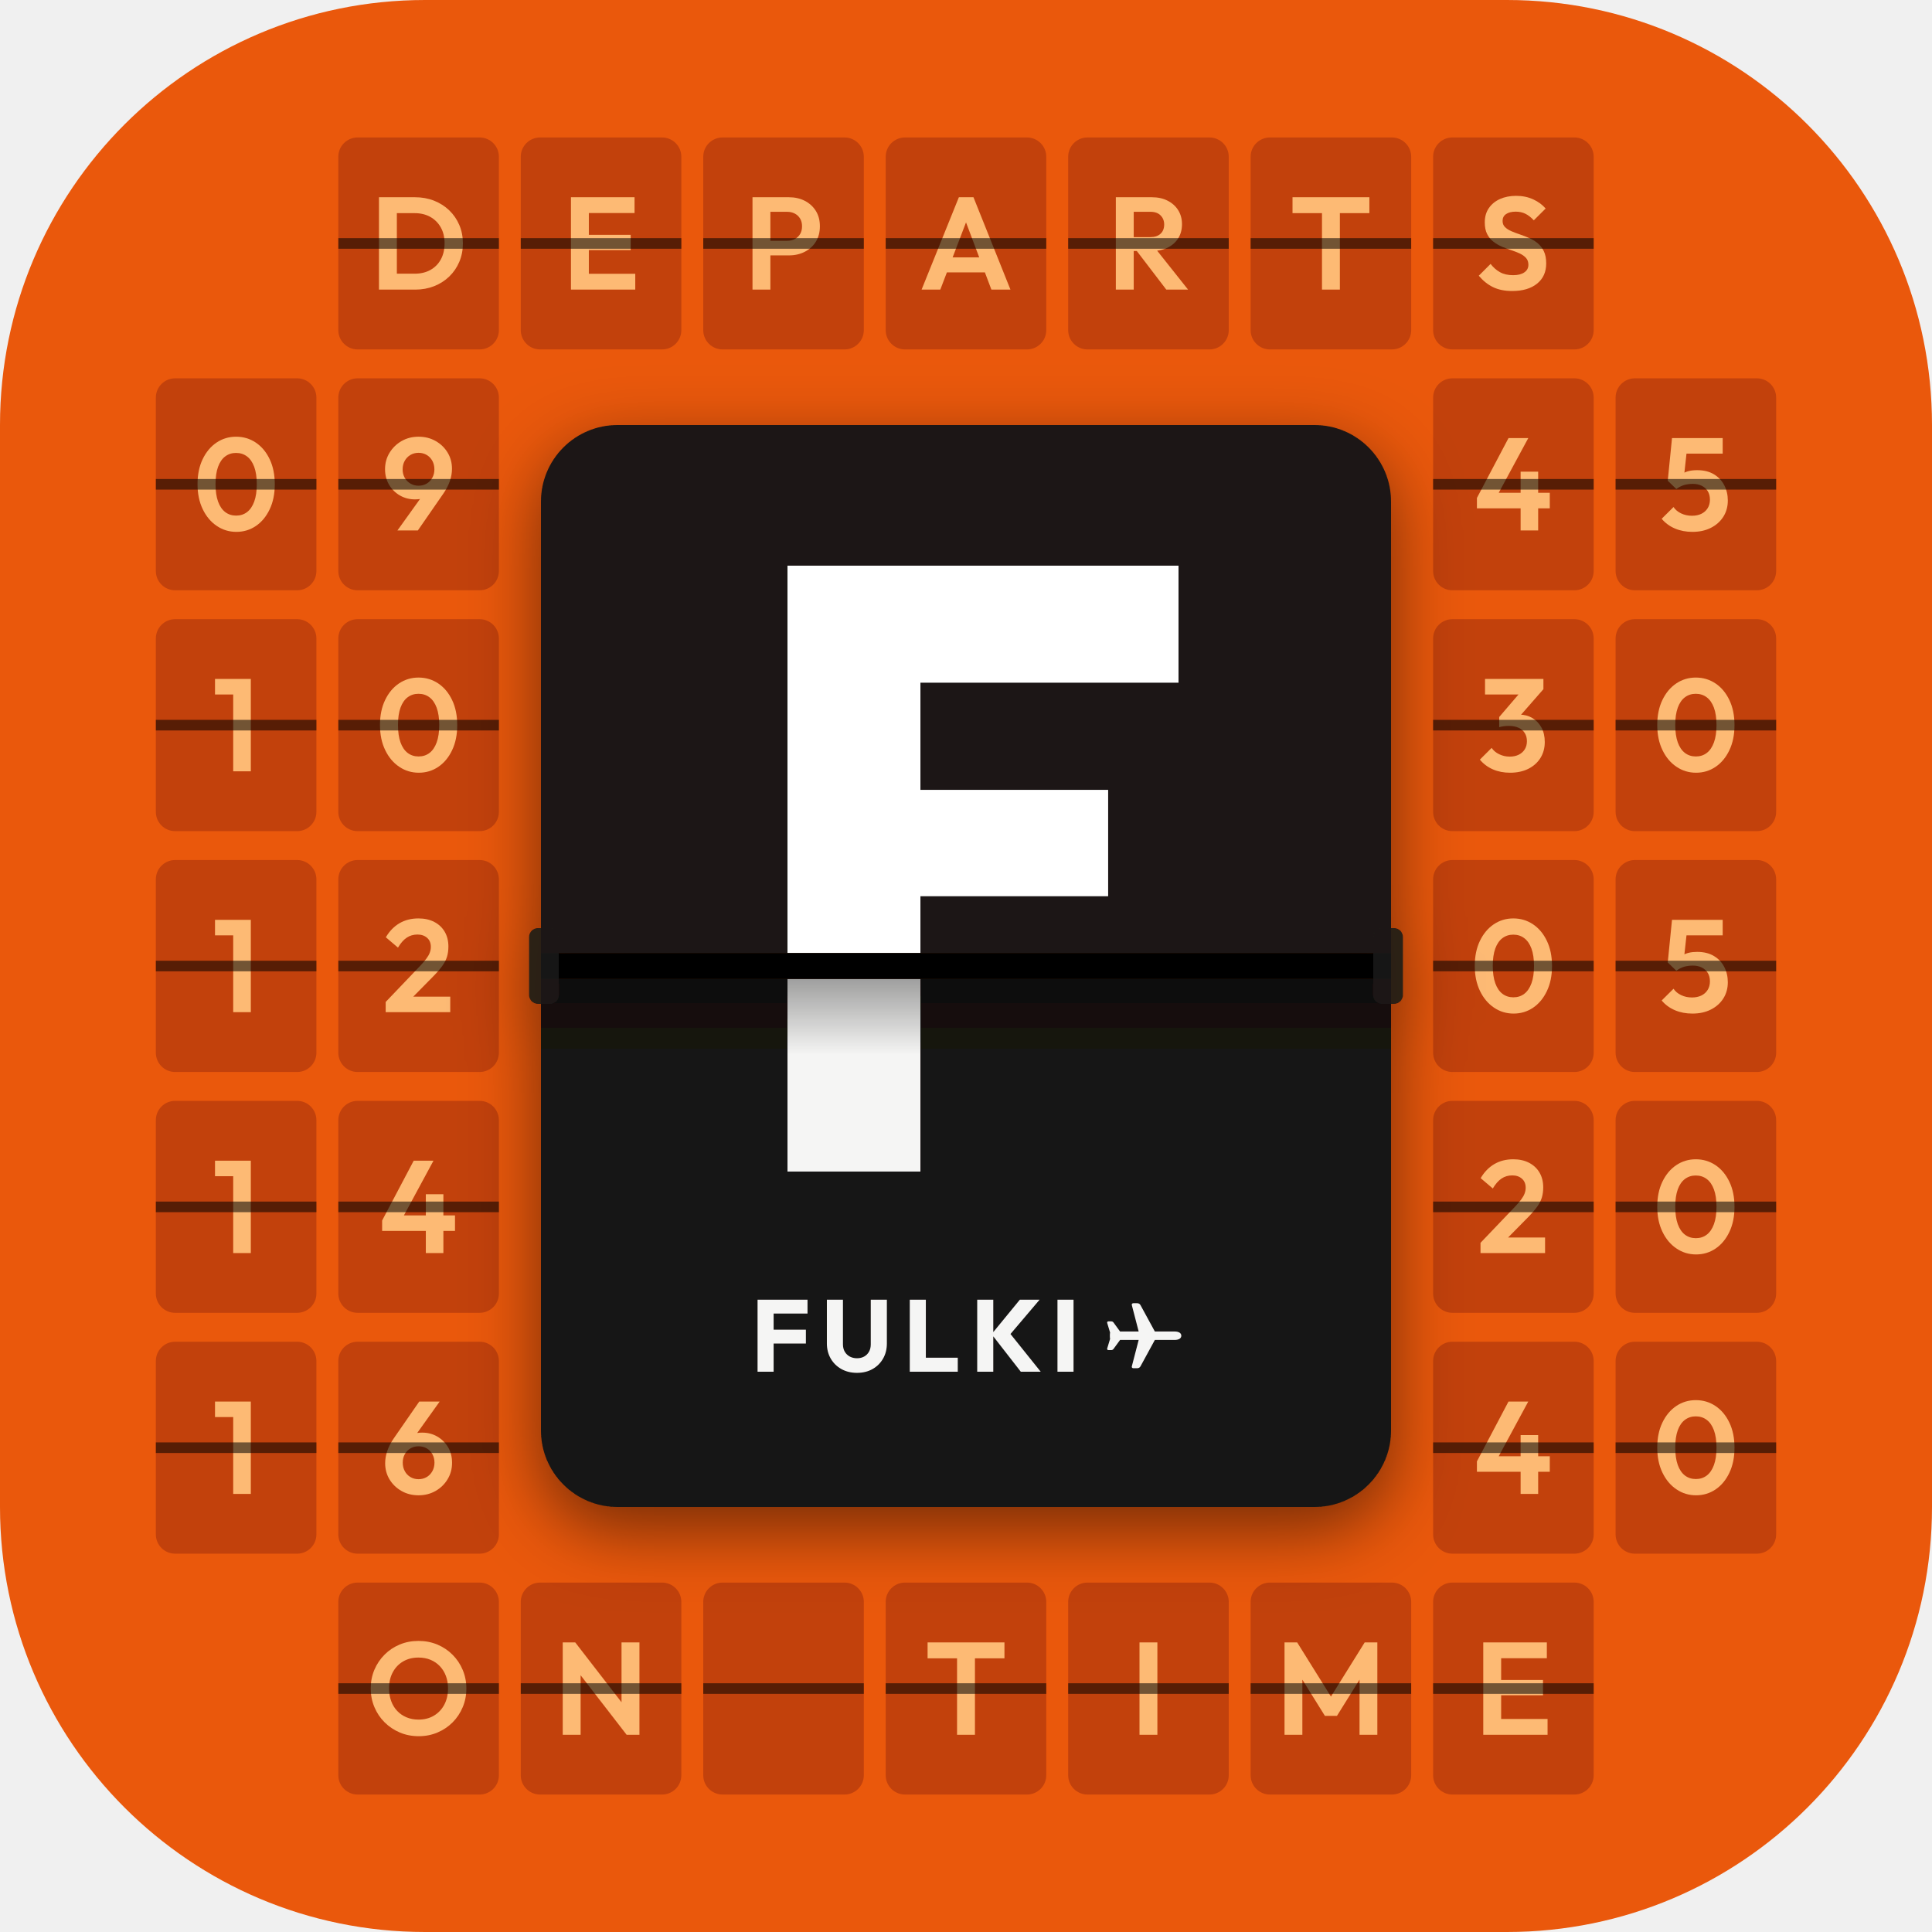
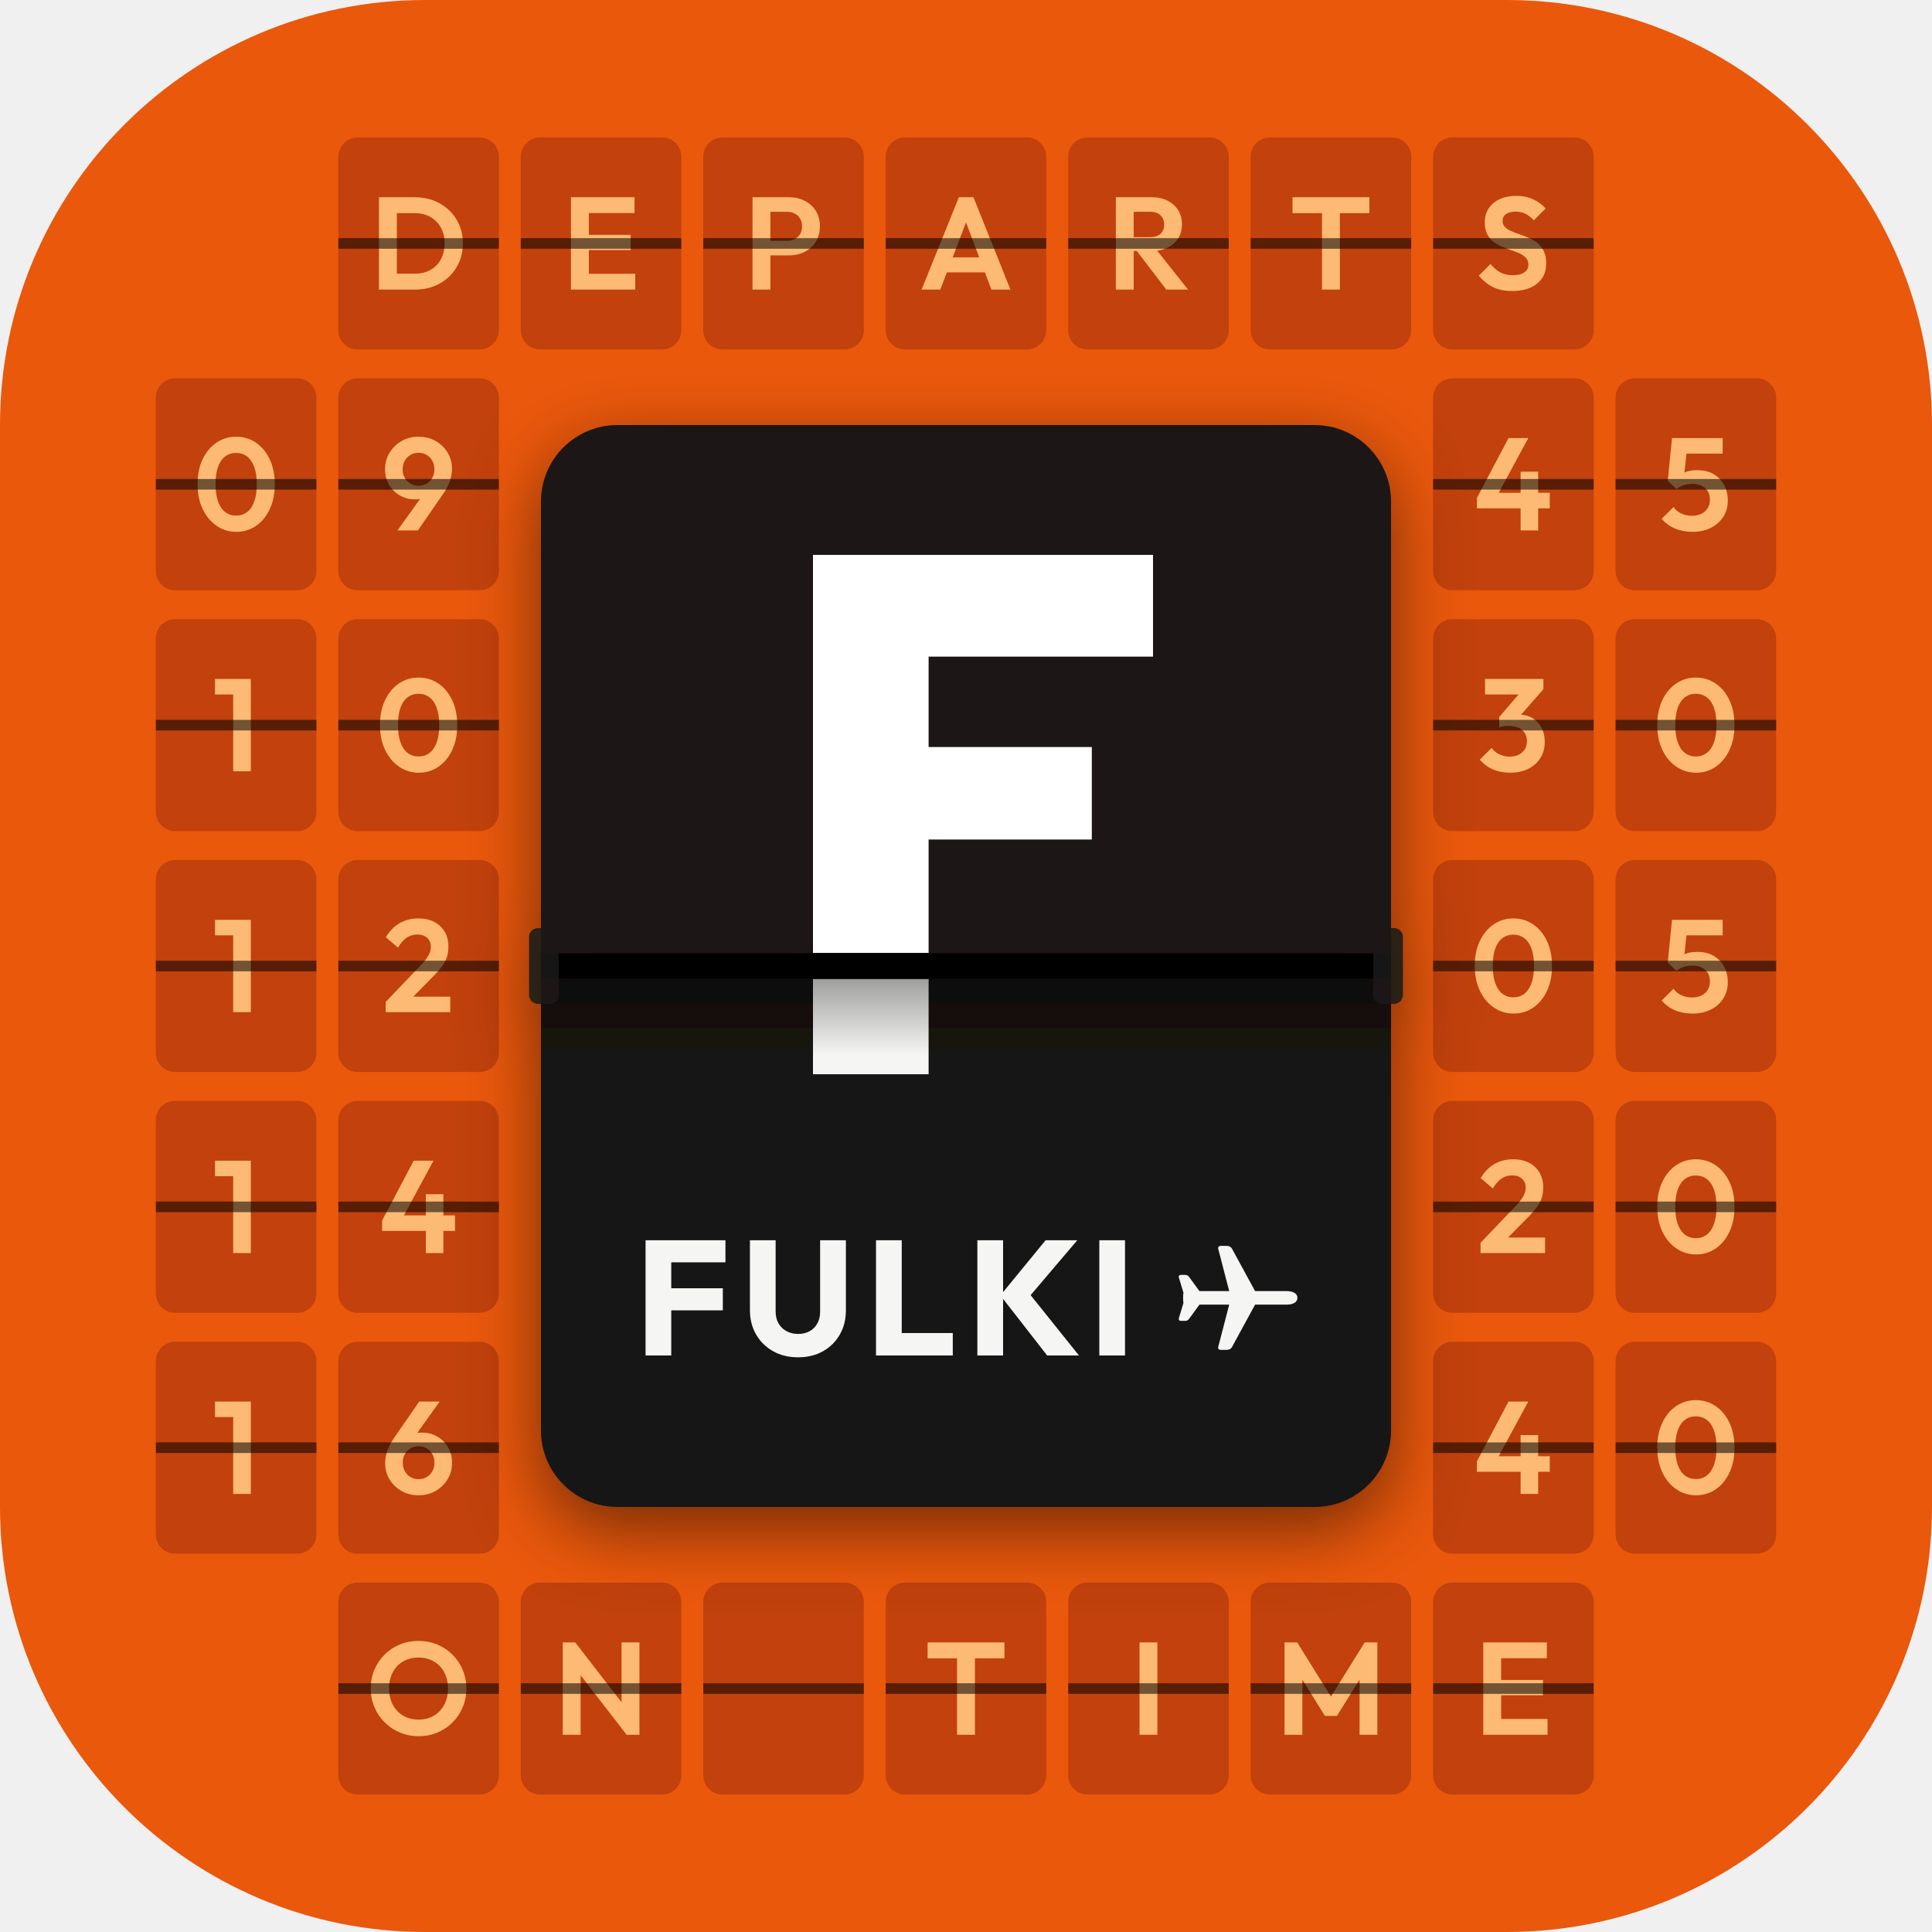
<svg xmlns="http://www.w3.org/2000/svg" viewBox="0 0 512 512" width="512" height="512" role="img" aria-label="Fulki Travel &amp; Tours">
  <defs>
    <clipPath id="tileborange">
      <rect width="512" height="512" rx="112.64" />
    </clipPath>
    <clipPath id="fcboranget">
      <rect x="143.36" y="112.64" width="225.28" height="139.92" />
    </clipPath>
    <clipPath id="fcborangeb">
      <rect x="143.36" y="259.44" width="225.28" height="139.92" />
    </clipPath>
    <linearGradient id="fcboranges" x1="0" y1="0" x2="0" y2="1">
      <stop offset="0" stop-color="#000" stop-opacity="0.35" />
      <stop offset="1" stop-color="#000" stop-opacity="0" />
    </linearGradient>
    <filter id="shborange" x="-20%" y="-20%" width="140%" height="140%">
      <feDropShadow dx="0" dy="6.14" stdDeviation="9.22" flood-color="#000" flood-opacity="0.5" />
    </filter>
  </defs>
  <g clip-path="url(#tileborange)">
    <rect width="512" height="512" fill="#EA580C" />
    <rect x="89.66" y="36.43" width="42.55" height="56.17" rx="5.11" fill="#C2410C" />
    <path fill="#FDBA74" transform="translate(97.93 76.75)" d="M5.73 0V-4.22H11.98Q14.35 -4.22 16.13 -5.21Q17.91 -6.2 18.9 -8.01Q19.89 -9.83 19.89 -12.28Q19.89 -14.7 18.88 -16.49Q17.87 -18.28 16.1 -19.27Q14.32 -20.26 11.98 -20.26H5.64V-24.48H12.06Q14.77 -24.48 17.09 -23.57Q19.4 -22.66 21.12 -21.01Q22.84 -19.36 23.79 -17.13Q24.74 -14.91 24.74 -12.24Q24.74 -9.6 23.79 -7.36Q22.84 -5.12 21.13 -3.47Q19.42 -1.82 17.12 -0.91Q14.81 0 12.13 0ZM2.5 0V-24.48H7.24V0Z" />
    <rect x="89.66" y="63.11" width="42.55" height="2.81" fill="#000" opacity="0.55" />
    <rect x="138.01" y="36.43" width="42.55" height="56.17" rx="5.11" fill="#C2410C" />
    <path fill="#FDBA74" transform="translate(148.81 76.75)" d="M2.5 0V-24.48H7.24V0ZM5.97 0V-4.19H19.54V0ZM5.97 -10.47V-14.52H18.33V-10.47ZM5.97 -20.29V-24.48H19.35V-20.29Z" />
    <rect x="138.01" y="63.11" width="42.55" height="2.81" fill="#000" opacity="0.55" />
    <rect x="186.37" y="36.43" width="42.55" height="56.17" rx="5.11" fill="#C2410C" />
    <path fill="#FDBA74" transform="translate(196.92 76.75)" d="M5.97 -9.07V-12.94H11.67Q12.8 -12.94 13.69 -13.39Q14.58 -13.85 15.11 -14.71Q15.63 -15.57 15.63 -16.78Q15.63 -17.98 15.11 -18.84Q14.58 -19.7 13.69 -20.16Q12.8 -20.62 11.67 -20.62H5.97V-24.48H12.16Q14.49 -24.48 16.34 -23.54Q18.2 -22.59 19.28 -20.87Q20.36 -19.15 20.36 -16.78Q20.36 -14.43 19.28 -12.69Q18.2 -10.96 16.34 -10.02Q14.49 -9.07 12.16 -9.07ZM2.5 0V-24.48H7.24V0Z" />
    <rect x="186.37" y="63.11" width="42.55" height="2.81" fill="#000" opacity="0.55" />
    <rect x="234.72" y="36.43" width="42.55" height="56.17" rx="5.11" fill="#C2410C" />
    <path fill="#FDBA74" transform="translate(243.55 76.75)" d="M0.68 0 10.56 -24.48H14.43L24.23 0H19.18L11.6 -20.08H13.32L5.64 0ZM5.92 -4.57V-8.54H19.08V-4.57Z" />
    <rect x="234.72" y="63.11" width="42.55" height="2.81" fill="#000" opacity="0.55" />
    <rect x="283.08" y="36.43" width="42.55" height="56.17" rx="5.11" fill="#C2410C" />
    <path fill="#FDBA74" transform="translate(293.21 76.75)" d="M5.97 -10.23V-13.91H11.65Q13.39 -13.91 14.35 -14.81Q15.31 -15.7 15.31 -17.26Q15.31 -18.7 14.36 -19.66Q13.42 -20.62 11.68 -20.62H5.97V-24.48H12.08Q14.45 -24.48 16.25 -23.55Q18.04 -22.63 19.04 -21.02Q20.03 -19.42 20.03 -17.34Q20.03 -15.19 19.03 -13.6Q18.03 -12.01 16.22 -11.12Q14.41 -10.23 12 -10.23ZM2.5 0V-24.48H7.24V0ZM15.87 0 7.78 -10.59 12.15 -11.95 21.64 0Z" />
    <rect x="283.08" y="63.11" width="42.55" height="2.81" fill="#000" opacity="0.55" />
    <rect x="331.43" y="36.43" width="42.55" height="56.17" rx="5.11" fill="#C2410C" />
    <path fill="#FDBA74" transform="translate(341.76 76.75)" d="M8.58 0V-23.96H13.32V0ZM0.77 -20.26V-24.48H21.14V-20.26Z" />
    <rect x="331.43" y="63.11" width="42.55" height="2.81" fill="#000" opacity="0.55" />
    <rect x="379.79" y="36.43" width="42.55" height="56.17" rx="5.11" fill="#C2410C" />
    <path fill="#FDBA74" transform="translate(391.16 76.75)" d="M9.59 0.37Q6.63 0.37 4.53 -0.65Q2.43 -1.66 0.73 -3.68L3.86 -6.81Q4.95 -5.39 6.37 -4.61Q7.79 -3.82 9.84 -3.82Q11.71 -3.82 12.79 -4.56Q13.88 -5.29 13.88 -6.58Q13.88 -7.69 13.25 -8.39Q12.62 -9.09 11.6 -9.57Q10.57 -10.05 9.33 -10.45Q8.1 -10.86 6.86 -11.38Q5.63 -11.91 4.61 -12.7Q3.58 -13.49 2.95 -14.72Q2.32 -15.95 2.32 -17.82Q2.32 -20.04 3.41 -21.61Q4.49 -23.18 6.37 -24.02Q8.25 -24.85 10.63 -24.85Q13.13 -24.85 15.15 -23.92Q17.17 -22.99 18.45 -21.49L15.31 -18.36Q14.24 -19.53 13.11 -20.09Q11.97 -20.66 10.53 -20.66Q8.91 -20.66 7.97 -20.02Q7.04 -19.39 7.04 -18.22Q7.04 -17.2 7.67 -16.58Q8.3 -15.95 9.32 -15.5Q10.35 -15.05 11.59 -14.64Q12.82 -14.22 14.06 -13.68Q15.29 -13.15 16.32 -12.31Q17.34 -11.47 17.97 -10.18Q18.6 -8.88 18.6 -6.95Q18.6 -3.54 16.19 -1.59Q13.77 0.37 9.59 0.37Z" />
    <rect x="379.79" y="63.11" width="42.55" height="2.81" fill="#000" opacity="0.55" />
    <rect x="41.30" y="100.26" width="42.55" height="56.17" rx="5.11" fill="#C2410C" />
    <path fill="#FDBA74" transform="translate(51.09 140.58)" d="M11.55 0.37Q8.68 0.37 6.35 -1.21Q4.01 -2.78 2.64 -5.63Q1.26 -8.48 1.26 -12.28Q1.26 -16.08 2.62 -18.9Q3.98 -21.73 6.29 -23.29Q8.61 -24.85 11.47 -24.85Q14.37 -24.85 16.7 -23.29Q19.02 -21.73 20.37 -18.9Q21.73 -16.07 21.73 -12.23Q21.73 -8.43 20.37 -5.59Q19.02 -2.75 16.72 -1.19Q14.41 0.37 11.55 0.37ZM11.49 -3.94Q13.16 -3.94 14.38 -4.87Q15.6 -5.8 16.28 -7.65Q16.96 -9.5 16.96 -12.27Q16.96 -15.01 16.28 -16.86Q15.6 -18.7 14.37 -19.62Q13.14 -20.55 11.46 -20.55Q9.83 -20.55 8.6 -19.63Q7.37 -18.71 6.7 -16.88Q6.03 -15.04 6.03 -12.29Q6.03 -9.51 6.7 -7.66Q7.37 -5.81 8.6 -4.87Q9.83 -3.94 11.49 -3.94Z" />
    <rect x="41.30" y="126.94" width="42.55" height="2.81" fill="#000" opacity="0.55" />
    <rect x="89.66" y="100.26" width="42.55" height="56.17" rx="5.11" fill="#C2410C" />
    <path fill="#FDBA74" transform="translate(101.04 140.58)" d="M4.28 0 11.72 -10.37 13.44 -10.88Q13.03 -10.09 12.49 -9.49Q11.95 -8.89 11.11 -8.57Q10.26 -8.24 8.92 -8.24Q6.75 -8.24 4.95 -9.27Q3.15 -10.3 2.08 -12.11Q1 -13.91 1 -16.25Q1 -18.64 2.19 -20.59Q3.39 -22.55 5.39 -23.7Q7.4 -24.85 9.88 -24.85Q12.4 -24.85 14.4 -23.71Q16.4 -22.58 17.57 -20.66Q18.74 -18.74 18.74 -16.35Q18.74 -13.11 16.48 -9.81L9.69 0ZM9.88 -11.86Q11.09 -11.86 12.05 -12.43Q13 -13 13.54 -13.99Q14.08 -14.97 14.08 -16.19Q14.08 -17.46 13.54 -18.45Q13 -19.44 12.05 -20.01Q11.09 -20.58 9.88 -20.58Q8.67 -20.58 7.72 -20.01Q6.76 -19.44 6.21 -18.45Q5.66 -17.46 5.66 -16.19Q5.66 -14.95 6.21 -13.97Q6.76 -13 7.73 -12.43Q8.7 -11.86 9.88 -11.86Z" />
    <rect x="89.66" y="126.94" width="42.55" height="2.81" fill="#000" opacity="0.55" />
    <rect x="379.79" y="100.26" width="42.55" height="56.17" rx="5.11" fill="#C2410C" />
    <path fill="#FDBA74" transform="translate(390.55 140.58)" d="M0.85 -8.62 9.22 -24.48H14.46L5.89 -8.62ZM0.85 -5.86V-8.62L2.6 -9.98H20.16V-5.86ZM12.43 0V-15.58H17.08V0Z" />
    <rect x="379.79" y="126.94" width="42.55" height="2.81" fill="#000" opacity="0.55" />
    <rect x="428.15" y="100.26" width="42.55" height="56.17" rx="5.11" fill="#C2410C" />
    <path fill="#FDBA74" transform="translate(439.79 140.58)" d="M8.72 0.37Q6.17 0.37 4.08 -0.52Q1.99 -1.41 0.57 -3.1L3.71 -6.21Q4.41 -5.16 5.71 -4.53Q7.02 -3.9 8.59 -3.9Q10.02 -3.9 11.08 -4.41Q12.15 -4.93 12.75 -5.89Q13.36 -6.85 13.36 -8.16Q13.36 -9.52 12.76 -10.45Q12.16 -11.38 11.14 -11.87Q10.12 -12.35 8.87 -12.35Q7.55 -12.35 6.48 -12.03Q5.42 -11.71 4.46 -10.98L4.73 -13.97Q5.41 -14.65 6.14 -15.09Q6.87 -15.53 7.79 -15.75Q8.72 -15.98 9.97 -15.98Q12.62 -15.98 14.43 -14.88Q16.24 -13.78 17.17 -11.96Q18.1 -10.14 18.1 -7.94Q18.1 -5.53 16.92 -3.65Q15.73 -1.78 13.63 -0.71Q11.52 0.37 8.72 0.37ZM4.46 -10.98 2.18 -13.18 3.31 -24.48H7.6L6.34 -13.01ZM4.02 -20.36 3.31 -24.48H16.74V-20.36Z" />
    <rect x="428.15" y="126.94" width="42.55" height="2.81" fill="#000" opacity="0.55" />
    <rect x="41.30" y="164.09" width="42.55" height="56.17" rx="5.11" fill="#C2410C" />
    <path fill="#FDBA74" transform="translate(56.19 204.41)" d="M5.61 0V-24.48H10.28V0ZM0.79 -20.36V-24.48H9.93V-20.36Z" />
    <rect x="41.30" y="190.77" width="42.55" height="2.81" fill="#000" opacity="0.55" />
    <rect x="89.66" y="164.09" width="42.55" height="56.17" rx="5.11" fill="#C2410C" />
    <path fill="#FDBA74" transform="translate(99.44 204.41)" d="M11.55 0.37Q8.68 0.37 6.35 -1.21Q4.01 -2.78 2.64 -5.63Q1.26 -8.48 1.26 -12.28Q1.26 -16.08 2.62 -18.9Q3.98 -21.73 6.29 -23.29Q8.61 -24.85 11.47 -24.85Q14.37 -24.85 16.7 -23.29Q19.02 -21.73 20.37 -18.9Q21.73 -16.07 21.73 -12.23Q21.73 -8.43 20.37 -5.59Q19.02 -2.75 16.72 -1.19Q14.41 0.37 11.55 0.37ZM11.49 -3.94Q13.16 -3.94 14.38 -4.87Q15.6 -5.8 16.28 -7.65Q16.96 -9.5 16.96 -12.27Q16.96 -15.01 16.28 -16.86Q15.6 -18.7 14.37 -19.62Q13.14 -20.55 11.46 -20.55Q9.83 -20.55 8.6 -19.63Q7.37 -18.71 6.7 -16.88Q6.03 -15.04 6.03 -12.29Q6.03 -9.51 6.7 -7.66Q7.37 -5.81 8.6 -4.87Q9.83 -3.94 11.49 -3.94Z" />
    <rect x="89.66" y="190.77" width="42.55" height="2.81" fill="#000" opacity="0.55" />
    <rect x="379.79" y="164.09" width="42.55" height="56.17" rx="5.11" fill="#C2410C" />
    <path fill="#FDBA74" transform="translate(391.49 204.41)" d="M8.68 0.37Q6.19 0.37 4.14 -0.52Q2.1 -1.41 0.69 -3.1L3.81 -6.21Q4.51 -5.16 5.81 -4.53Q7.1 -3.9 8.6 -3.9Q9.99 -3.9 11 -4.41Q12.01 -4.91 12.59 -5.83Q13.16 -6.76 13.16 -7.98Q13.16 -9.26 12.58 -10.16Q12.01 -11.06 10.93 -11.55Q9.86 -12.04 8.34 -12.04Q7.7 -12.04 7 -11.95Q6.31 -11.87 5.82 -11.69L7.91 -14.36Q8.76 -14.64 9.61 -14.83Q10.46 -15.02 11.22 -15.02Q13.1 -15.02 14.61 -14.12Q16.12 -13.22 17.01 -11.61Q17.89 -9.99 17.89 -7.78Q17.89 -5.37 16.74 -3.53Q15.58 -1.69 13.52 -0.66Q11.45 0.37 8.68 0.37ZM5.82 -11.69V-14.4L12.07 -21.7L17.53 -21.77L11.02 -14.33ZM2.06 -20.36V-24.48H17.53V-21.77L13.66 -20.36Z" />
    <rect x="379.79" y="190.77" width="42.55" height="2.81" fill="#000" opacity="0.55" />
    <rect x="428.15" y="164.09" width="42.55" height="56.17" rx="5.11" fill="#C2410C" />
    <path fill="#FDBA74" transform="translate(437.93 204.41)" d="M11.55 0.37Q8.68 0.37 6.35 -1.21Q4.01 -2.78 2.64 -5.63Q1.26 -8.48 1.26 -12.28Q1.26 -16.08 2.62 -18.9Q3.98 -21.73 6.29 -23.29Q8.61 -24.85 11.47 -24.85Q14.37 -24.85 16.7 -23.29Q19.02 -21.73 20.37 -18.9Q21.73 -16.07 21.73 -12.23Q21.73 -8.43 20.37 -5.59Q19.02 -2.75 16.72 -1.19Q14.41 0.37 11.55 0.37ZM11.49 -3.94Q13.16 -3.94 14.38 -4.87Q15.6 -5.8 16.28 -7.65Q16.96 -9.5 16.96 -12.27Q16.96 -15.01 16.28 -16.86Q15.6 -18.7 14.37 -19.62Q13.14 -20.55 11.46 -20.55Q9.83 -20.55 8.6 -19.63Q7.37 -18.71 6.7 -16.88Q6.03 -15.04 6.03 -12.29Q6.03 -9.51 6.7 -7.66Q7.37 -5.81 8.6 -4.87Q9.83 -3.94 11.49 -3.94Z" />
    <rect x="428.15" y="190.77" width="42.55" height="2.81" fill="#000" opacity="0.55" />
    <rect x="41.30" y="227.92" width="42.55" height="56.17" rx="5.11" fill="#C2410C" />
    <path fill="#FDBA74" transform="translate(56.19 268.24)" d="M5.61 0V-24.48H10.28V0ZM0.79 -20.36V-24.48H9.93V-20.36Z" />
    <rect x="41.30" y="254.60" width="42.55" height="2.81" fill="#000" opacity="0.55" />
    <rect x="89.66" y="227.92" width="42.55" height="56.17" rx="5.11" fill="#C2410C" />
    <path fill="#FDBA74" transform="translate(101.30 268.24)" d="M0.91 -2.71 10.12 -12.35Q11.1 -13.39 11.71 -14.22Q12.33 -15.05 12.6 -15.79Q12.88 -16.53 12.88 -17.31Q12.88 -18.84 11.88 -19.71Q10.89 -20.58 9.33 -20.58Q7.73 -20.58 6.49 -19.75Q5.24 -18.92 4.17 -17.11L0.95 -19.85Q2.4 -22.31 4.58 -23.58Q6.75 -24.85 9.59 -24.85Q11.99 -24.85 13.78 -23.92Q15.57 -22.99 16.55 -21.32Q17.53 -19.64 17.53 -17.41Q17.53 -15.91 17.16 -14.69Q16.79 -13.48 15.92 -12.28Q15.06 -11.07 13.58 -9.56L6.85 -2.73ZM0.91 0V-2.71L4.94 -4.12H18.02V0Z" />
    <rect x="89.66" y="254.60" width="42.55" height="2.81" fill="#000" opacity="0.55" />
    <rect x="379.79" y="227.92" width="42.55" height="56.17" rx="5.11" fill="#C2410C" />
    <path fill="#FDBA74" transform="translate(389.57 268.24)" d="M11.55 0.37Q8.68 0.37 6.35 -1.21Q4.01 -2.78 2.64 -5.63Q1.26 -8.48 1.26 -12.28Q1.26 -16.08 2.62 -18.9Q3.98 -21.73 6.29 -23.29Q8.61 -24.85 11.47 -24.85Q14.37 -24.85 16.7 -23.29Q19.02 -21.73 20.37 -18.9Q21.73 -16.07 21.73 -12.23Q21.73 -8.43 20.37 -5.59Q19.02 -2.75 16.72 -1.19Q14.41 0.37 11.55 0.37ZM11.49 -3.94Q13.16 -3.94 14.38 -4.87Q15.6 -5.8 16.28 -7.65Q16.96 -9.5 16.96 -12.27Q16.96 -15.01 16.28 -16.86Q15.6 -18.7 14.37 -19.62Q13.14 -20.55 11.46 -20.55Q9.83 -20.55 8.6 -19.63Q7.37 -18.71 6.7 -16.88Q6.03 -15.04 6.03 -12.29Q6.03 -9.51 6.7 -7.66Q7.37 -5.81 8.6 -4.87Q9.83 -3.94 11.49 -3.94Z" />
    <rect x="379.79" y="254.60" width="42.55" height="2.81" fill="#000" opacity="0.55" />
    <rect x="428.15" y="227.92" width="42.55" height="56.17" rx="5.11" fill="#C2410C" />
    <path fill="#FDBA74" transform="translate(439.79 268.24)" d="M8.72 0.37Q6.17 0.37 4.08 -0.52Q1.99 -1.41 0.57 -3.1L3.71 -6.21Q4.41 -5.16 5.71 -4.53Q7.02 -3.9 8.59 -3.9Q10.02 -3.9 11.08 -4.41Q12.15 -4.93 12.75 -5.89Q13.36 -6.85 13.36 -8.16Q13.36 -9.52 12.76 -10.45Q12.16 -11.38 11.14 -11.87Q10.12 -12.35 8.87 -12.35Q7.55 -12.35 6.48 -12.03Q5.42 -11.71 4.46 -10.98L4.73 -13.97Q5.41 -14.65 6.14 -15.09Q6.87 -15.53 7.79 -15.75Q8.72 -15.98 9.97 -15.98Q12.62 -15.98 14.43 -14.88Q16.24 -13.78 17.17 -11.96Q18.1 -10.14 18.1 -7.94Q18.1 -5.53 16.92 -3.65Q15.73 -1.78 13.63 -0.71Q11.52 0.37 8.72 0.37ZM4.46 -10.98 2.18 -13.18 3.31 -24.48H7.6L6.34 -13.01ZM4.02 -20.36 3.31 -24.48H16.74V-20.36Z" />
    <rect x="428.15" y="254.60" width="42.55" height="2.81" fill="#000" opacity="0.55" />
    <rect x="41.30" y="291.74" width="42.55" height="56.17" rx="5.11" fill="#C2410C" />
    <path fill="#FDBA74" transform="translate(56.19 332.07)" d="M5.61 0V-24.48H10.28V0ZM0.79 -20.36V-24.48H9.93V-20.36Z" />
    <rect x="41.30" y="318.43" width="42.55" height="2.81" fill="#000" opacity="0.55" />
    <rect x="89.66" y="291.74" width="42.55" height="56.17" rx="5.11" fill="#C2410C" />
    <path fill="#FDBA74" transform="translate(100.42 332.07)" d="M0.85 -8.62 9.22 -24.48H14.46L5.89 -8.62ZM0.85 -5.86V-8.62L2.6 -9.98H20.16V-5.86ZM12.43 0V-15.58H17.08V0Z" />
    <rect x="89.66" y="318.43" width="42.55" height="2.81" fill="#000" opacity="0.55" />
    <rect x="379.79" y="291.74" width="42.55" height="56.17" rx="5.11" fill="#C2410C" />
    <path fill="#FDBA74" transform="translate(391.44 332.07)" d="M0.91 -2.71 10.12 -12.35Q11.1 -13.39 11.71 -14.22Q12.33 -15.05 12.6 -15.79Q12.88 -16.53 12.88 -17.31Q12.88 -18.84 11.88 -19.71Q10.89 -20.58 9.33 -20.58Q7.73 -20.58 6.49 -19.75Q5.24 -18.92 4.17 -17.11L0.95 -19.85Q2.4 -22.31 4.58 -23.58Q6.75 -24.85 9.59 -24.85Q11.99 -24.85 13.78 -23.92Q15.57 -22.99 16.55 -21.32Q17.53 -19.64 17.53 -17.41Q17.53 -15.91 17.16 -14.69Q16.79 -13.48 15.92 -12.28Q15.06 -11.07 13.58 -9.56L6.85 -2.73ZM0.91 0V-2.71L4.94 -4.12H18.02V0Z" />
    <rect x="379.79" y="318.43" width="42.55" height="2.81" fill="#000" opacity="0.55" />
    <rect x="428.15" y="291.74" width="42.55" height="56.17" rx="5.11" fill="#C2410C" />
    <path fill="#FDBA74" transform="translate(437.93 332.07)" d="M11.55 0.37Q8.68 0.37 6.35 -1.21Q4.01 -2.78 2.64 -5.63Q1.26 -8.48 1.26 -12.28Q1.26 -16.08 2.62 -18.9Q3.98 -21.73 6.29 -23.29Q8.61 -24.85 11.47 -24.85Q14.37 -24.85 16.7 -23.29Q19.02 -21.73 20.37 -18.9Q21.73 -16.07 21.73 -12.23Q21.73 -8.43 20.37 -5.59Q19.02 -2.75 16.72 -1.19Q14.41 0.37 11.55 0.37ZM11.49 -3.94Q13.16 -3.94 14.38 -4.87Q15.6 -5.8 16.28 -7.65Q16.96 -9.5 16.96 -12.27Q16.96 -15.01 16.28 -16.86Q15.6 -18.7 14.37 -19.62Q13.14 -20.55 11.46 -20.55Q9.83 -20.55 8.6 -19.63Q7.37 -18.71 6.7 -16.88Q6.03 -15.04 6.03 -12.29Q6.03 -9.51 6.7 -7.66Q7.37 -5.81 8.6 -4.87Q9.83 -3.94 11.49 -3.94Z" />
    <rect x="428.15" y="318.43" width="42.55" height="2.81" fill="#000" opacity="0.55" />
    <rect x="41.30" y="355.57" width="42.55" height="56.17" rx="5.11" fill="#C2410C" />
    <path fill="#FDBA74" transform="translate(56.19 395.90)" d="M5.61 0V-24.48H10.28V0ZM0.79 -20.36V-24.48H9.93V-20.36Z" />
    <rect x="41.30" y="382.25" width="42.55" height="2.81" fill="#000" opacity="0.55" />
    <rect x="89.66" y="355.57" width="42.55" height="56.17" rx="5.11" fill="#C2410C" />
    <path fill="#FDBA74" transform="translate(101.04 395.90)" d="M9.88 0.37Q7.37 0.37 5.37 -0.77Q3.36 -1.91 2.19 -3.84Q1.03 -5.76 1.03 -8.13Q1.03 -11.37 3.28 -14.67L10.07 -24.48H15.48L8.07 -14.11L6.32 -13.6Q6.73 -14.42 7.27 -15.01Q7.81 -15.59 8.67 -15.92Q9.53 -16.24 10.85 -16.24Q13.05 -16.24 14.83 -15.21Q16.61 -14.18 17.69 -12.39Q18.76 -10.6 18.76 -8.24Q18.76 -5.84 17.58 -3.89Q16.4 -1.93 14.39 -0.78Q12.37 0.37 9.88 0.37ZM9.88 -3.9Q11.09 -3.9 12.05 -4.47Q13 -5.04 13.55 -6.04Q14.1 -7.04 14.1 -8.29Q14.1 -9.53 13.55 -10.52Q13 -11.51 12.05 -12.07Q11.09 -12.62 9.88 -12.62Q8.67 -12.62 7.72 -12.05Q6.76 -11.48 6.23 -10.51Q5.69 -9.53 5.69 -8.29Q5.69 -7.04 6.23 -6.04Q6.76 -5.04 7.72 -4.47Q8.67 -3.9 9.88 -3.9Z" />
    <rect x="89.66" y="382.25" width="42.55" height="2.81" fill="#000" opacity="0.55" />
    <rect x="379.79" y="355.57" width="42.55" height="56.17" rx="5.11" fill="#C2410C" />
    <path fill="#FDBA74" transform="translate(390.55 395.90)" d="M0.85 -8.62 9.22 -24.48H14.46L5.89 -8.62ZM0.85 -5.86V-8.62L2.6 -9.98H20.16V-5.86ZM12.43 0V-15.58H17.08V0Z" />
    <rect x="379.79" y="382.25" width="42.55" height="2.81" fill="#000" opacity="0.55" />
    <rect x="428.15" y="355.57" width="42.55" height="56.17" rx="5.11" fill="#C2410C" />
    <path fill="#FDBA74" transform="translate(437.93 395.90)" d="M11.55 0.37Q8.68 0.37 6.35 -1.21Q4.01 -2.78 2.64 -5.63Q1.26 -8.48 1.26 -12.28Q1.26 -16.08 2.62 -18.9Q3.98 -21.73 6.29 -23.29Q8.61 -24.85 11.47 -24.85Q14.37 -24.85 16.7 -23.29Q19.02 -21.73 20.37 -18.9Q21.73 -16.07 21.73 -12.23Q21.73 -8.43 20.37 -5.59Q19.02 -2.75 16.72 -1.19Q14.41 0.37 11.55 0.37ZM11.49 -3.94Q13.16 -3.94 14.38 -4.87Q15.6 -5.8 16.28 -7.65Q16.96 -9.5 16.96 -12.27Q16.96 -15.01 16.28 -16.86Q15.6 -18.7 14.37 -19.62Q13.14 -20.55 11.46 -20.55Q9.83 -20.55 8.6 -19.63Q7.37 -18.71 6.7 -16.88Q6.03 -15.04 6.03 -12.29Q6.03 -9.51 6.7 -7.66Q7.37 -5.81 8.6 -4.87Q9.83 -3.94 11.49 -3.94Z" />
    <rect x="428.15" y="382.25" width="42.55" height="2.81" fill="#000" opacity="0.55" />
    <rect x="89.66" y="419.40" width="42.55" height="56.17" rx="5.11" fill="#C2410C" />
    <path fill="#FDBA74" transform="translate(97.00 459.73)" d="M13.97 0.38Q11.28 0.38 8.97 -0.59Q6.66 -1.57 4.92 -3.3Q3.19 -5.02 2.22 -7.33Q1.25 -9.63 1.25 -12.28Q1.25 -14.93 2.21 -17.21Q3.18 -19.49 4.9 -21.22Q6.62 -22.95 8.92 -23.91Q11.21 -24.87 13.9 -24.87Q16.59 -24.87 18.89 -23.91Q21.19 -22.95 22.92 -21.22Q24.66 -19.49 25.62 -17.19Q26.59 -14.9 26.59 -12.24Q26.59 -9.59 25.62 -7.3Q24.66 -5 22.94 -3.28Q21.22 -1.56 18.92 -0.59Q16.63 0.38 13.97 0.38ZM13.9 -4.02Q16.25 -4.02 18 -5.07Q19.75 -6.11 20.74 -7.97Q21.73 -9.83 21.73 -12.28Q21.73 -14.1 21.17 -15.59Q20.6 -17.09 19.55 -18.19Q18.51 -19.28 17.08 -19.87Q15.65 -20.46 13.9 -20.46Q11.59 -20.46 9.83 -19.43Q8.08 -18.41 7.09 -16.56Q6.1 -14.72 6.1 -12.28Q6.1 -10.45 6.67 -8.92Q7.23 -7.39 8.27 -6.31Q9.3 -5.22 10.74 -4.62Q12.18 -4.02 13.9 -4.02Z" />
    <rect x="89.66" y="446.08" width="42.55" height="2.81" fill="#000" opacity="0.55" />
    <rect x="138.01" y="419.40" width="42.55" height="56.17" rx="5.11" fill="#C2410C" />
    <path fill="#FDBA74" transform="translate(146.63 459.73)" d="M2.5 0V-24.48H5.81L7.24 -19.73V0ZM19.43 0 4.89 -18.81 5.81 -24.48 20.35 -5.68ZM19.43 0 18.08 -4.59V-24.48H22.83V0Z" />
    <rect x="138.01" y="446.08" width="42.55" height="2.81" fill="#000" opacity="0.55" />
    <rect x="186.37" y="419.40" width="42.55" height="56.17" rx="5.11" fill="#C2410C" />
    <rect x="186.37" y="446.08" width="42.55" height="2.81" fill="#000" opacity="0.55" />
    <rect x="234.72" y="419.40" width="42.55" height="56.17" rx="5.11" fill="#C2410C" />
    <path fill="#FDBA74" transform="translate(245.05 459.73)" d="M8.58 0V-23.96H13.32V0ZM0.77 -20.26V-24.48H21.14V-20.26Z" />
    <rect x="234.72" y="446.08" width="42.55" height="2.81" fill="#000" opacity="0.55" />
    <rect x="283.08" y="419.40" width="42.55" height="56.17" rx="5.11" fill="#C2410C" />
    <path fill="#FDBA74" transform="translate(299.48 459.73)" d="M2.5 0V-24.48H7.24V0Z" />
    <rect x="283.08" y="446.08" width="42.55" height="2.81" fill="#000" opacity="0.55" />
    <rect x="331.43" y="419.40" width="42.55" height="56.17" rx="5.11" fill="#C2410C" />
    <path fill="#FDBA74" transform="translate(337.91 459.73)" d="M2.5 0V-24.48H5.85L15.76 -8.59H13.85L23.75 -24.48H27.1V0H22.38V-16.35L23.31 -16.1L16.4 -5.01H13.2L6.3 -16.1L7.23 -16.35V0Z" />
    <rect x="331.43" y="446.08" width="42.55" height="2.81" fill="#000" opacity="0.55" />
    <rect x="379.79" y="419.40" width="42.55" height="56.17" rx="5.11" fill="#C2410C" />
    <path fill="#FDBA74" transform="translate(390.58 459.73)" d="M2.5 0V-24.48H7.24V0ZM5.97 0V-4.19H19.54V0ZM5.97 -10.47V-14.52H18.33V-10.47ZM5.97 -20.29V-24.48H19.35V-20.29Z" />
    <rect x="379.79" y="446.08" width="42.55" height="2.81" fill="#000" opacity="0.55" />
    <g filter="url(#shborange)">
      <g clip-path="url(#fcboranget)">
        <rect x="143.36" y="112.64" width="225.28" height="286.72" rx="20.28" fill="#1C1917" />
        <g fill="#FFFFFF">
-           <rect x="208.69" y="149.91" width="35.23" height="160.56" />
-           <rect x="208.69" y="149.91" width="103.63" height="31.01" />
-           <rect x="208.69" y="209.32" width="84.98" height="28.19" />
+           <rect x="215.45" y="147.05" width="30.64" height="137.63" />
+           <rect x="215.45" y="147.05" width="90.11" height="26.96" />
+           <rect x="215.45" y="197.97" width="73.89" height="24.51" />
        </g>
      </g>
      <g clip-path="url(#fcborangeb)">
        <rect x="143.36" y="112.64" width="225.28" height="286.72" rx="20.28" fill="#171412" />
        <g fill="#F5F5F4">
-           <rect x="208.69" y="149.91" width="35.23" height="160.56" />
-           <rect x="208.69" y="149.91" width="103.63" height="31.01" />
-           <rect x="208.69" y="209.32" width="84.98" height="28.19" />
+           <rect x="215.45" y="147.05" width="30.64" height="137.63" />
+           <rect x="215.45" y="147.05" width="90.11" height="26.96" />
+           <rect x="215.45" y="197.97" width="73.89" height="24.51" />
        </g>
        <rect x="143.36" y="259.44" width="225.28" height="20.07" fill="url(#fcboranges)" />
-         <path fill="#F5F5F4" transform="translate(198.94 363.52)" d="M1.82 0V-19.09H6.08V0ZM5.08 -7.47V-11.14H14.63V-7.47ZM5.08 -15.42V-19.09H15.06V-15.42ZM28.17 0.3Q25.83 0.3 24.03 -0.71Q22.23 -1.72 21.21 -3.48Q20.19 -5.25 20.19 -7.5V-19.09H24.45V-7.27Q24.45 -6.12 24.94 -5.29Q25.44 -4.46 26.28 -4.01Q27.13 -3.57 28.17 -3.57Q29.24 -3.57 30.05 -4.01Q30.87 -4.46 31.34 -5.28Q31.82 -6.11 31.82 -7.25V-19.09H36.09V-7.47Q36.09 -5.22 35.08 -3.47Q34.08 -1.72 32.3 -0.71Q30.52 0.3 28.17 0.3ZM42.16 0V-19.09H46.42V0ZM45.43 0V-3.72H54.88V0ZM71.58 0 63.84 -9.95 71.33 -19.09H76.57L68.14 -9.16V-10.88L76.86 0ZM60.03 0V-19.09H64.29V0ZM81.3 0V-19.09H85.56V0Z" />
-         <path transform="translate(303.04 353.98) rotate(0) scale(0.2004)" fill="#F5F5F4" d="M50 0C50 -3.6 46.5 -5.6 41 -5.6H15L-4 -40.5C-5 -42.3 -6.6 -43 -8.6 -43H-13.4C-15 -43 -15.9 -41.8 -15.4 -40.3L-6.4 -5.6H-31L-39.6 -17.4C-40.4 -18.5 -41.4 -19 -42.8 -19H-46.4C-47.7 -19 -48.4 -18 -48 -16.8L-44.2 -4.2C-44.6 -2.8 -44.6 2.8 -44.2 4.2L-48 16.8C-48.4 18 -47.7 19 -46.4 19H-42.8C-41.4 19 -40.4 18.5 -39.6 17.4L-31 5.6H-6.4L-15.4 40.3C-15.9 41.8 -15 43 -13.4 43H-8.6C-6.6 43 -5 42.3 -4 40.5L15 5.6H41C46.5 5.6 50 3.6 50 0Z" />
+         <path fill="#F5F5F4" transform="translate(168.16 359.22)" d="M2.92 0V-30.54H9.73V0ZM8.13 -11.96V-17.82H23.4V-11.96ZM8.13 -24.68V-30.54H24.09V-24.68ZM43.35 0.48Q39.59 0.48 36.72 -1.13Q33.84 -2.74 32.21 -5.57Q30.58 -8.39 30.58 -12V-30.54H37.39V-11.64Q37.39 -9.8 38.18 -8.46Q38.97 -7.13 40.32 -6.42Q41.68 -5.71 43.34 -5.71Q45.05 -5.71 46.36 -6.42Q47.66 -7.13 48.42 -8.45Q49.18 -9.77 49.18 -11.59V-30.54H56.01V-11.96Q56.01 -8.35 54.4 -5.55Q52.8 -2.75 49.95 -1.13Q47.1 0.48 43.35 0.48ZM63.99 0V-30.54H70.81V0ZM69.23 0V-5.95H84.34V0ZM109.35 0 96.95 -15.92 108.93 -30.54H117.33L103.83 -14.66V-17.41L117.78 0ZM90.85 0V-30.54H97.67V0ZM123.17 0V-30.54H129.98V0Z" />
+         <path transform="translate(327.80 343.95) rotate(0) scale(0.3206)" fill="#F5F5F4" d="M50 0C50 -3.6 46.5 -5.6 41 -5.6H15L-4 -40.5C-5 -42.3 -6.6 -43 -8.6 -43H-13.4C-15 -43 -15.9 -41.8 -15.4 -40.3L-6.4 -5.6H-31L-39.6 -17.4C-40.4 -18.5 -41.4 -19 -42.8 -19H-46.4C-47.7 -19 -48.4 -18 -48 -16.8L-44.2 -4.2C-44.6 -2.8 -44.6 2.8 -44.2 4.2L-48 16.8C-48.4 18 -47.7 19 -46.4 19H-42.8C-41.4 19 -40.4 18.5 -39.6 17.4L-31 5.6H-6.4L-15.4 40.3C-15.9 41.8 -15 43 -13.4 43H-8.6C-6.6 43 -5 42.3 -4 40.5L15 5.6H41C46.5 5.6 50 3.6 50 0Z" />
      </g>
      <rect x="143.36" y="252.56" width="225.28" height="6.88" fill="#000" />
      <rect x="140.21" y="245.96" width="7.88" height="20.07" rx="2.37" fill="#1C1917" opacity="0.9" />
      <rect x="363.91" y="245.96" width="7.88" height="20.07" rx="2.37" fill="#1C1917" opacity="0.9" />
    </g>
  </g>
</svg>
